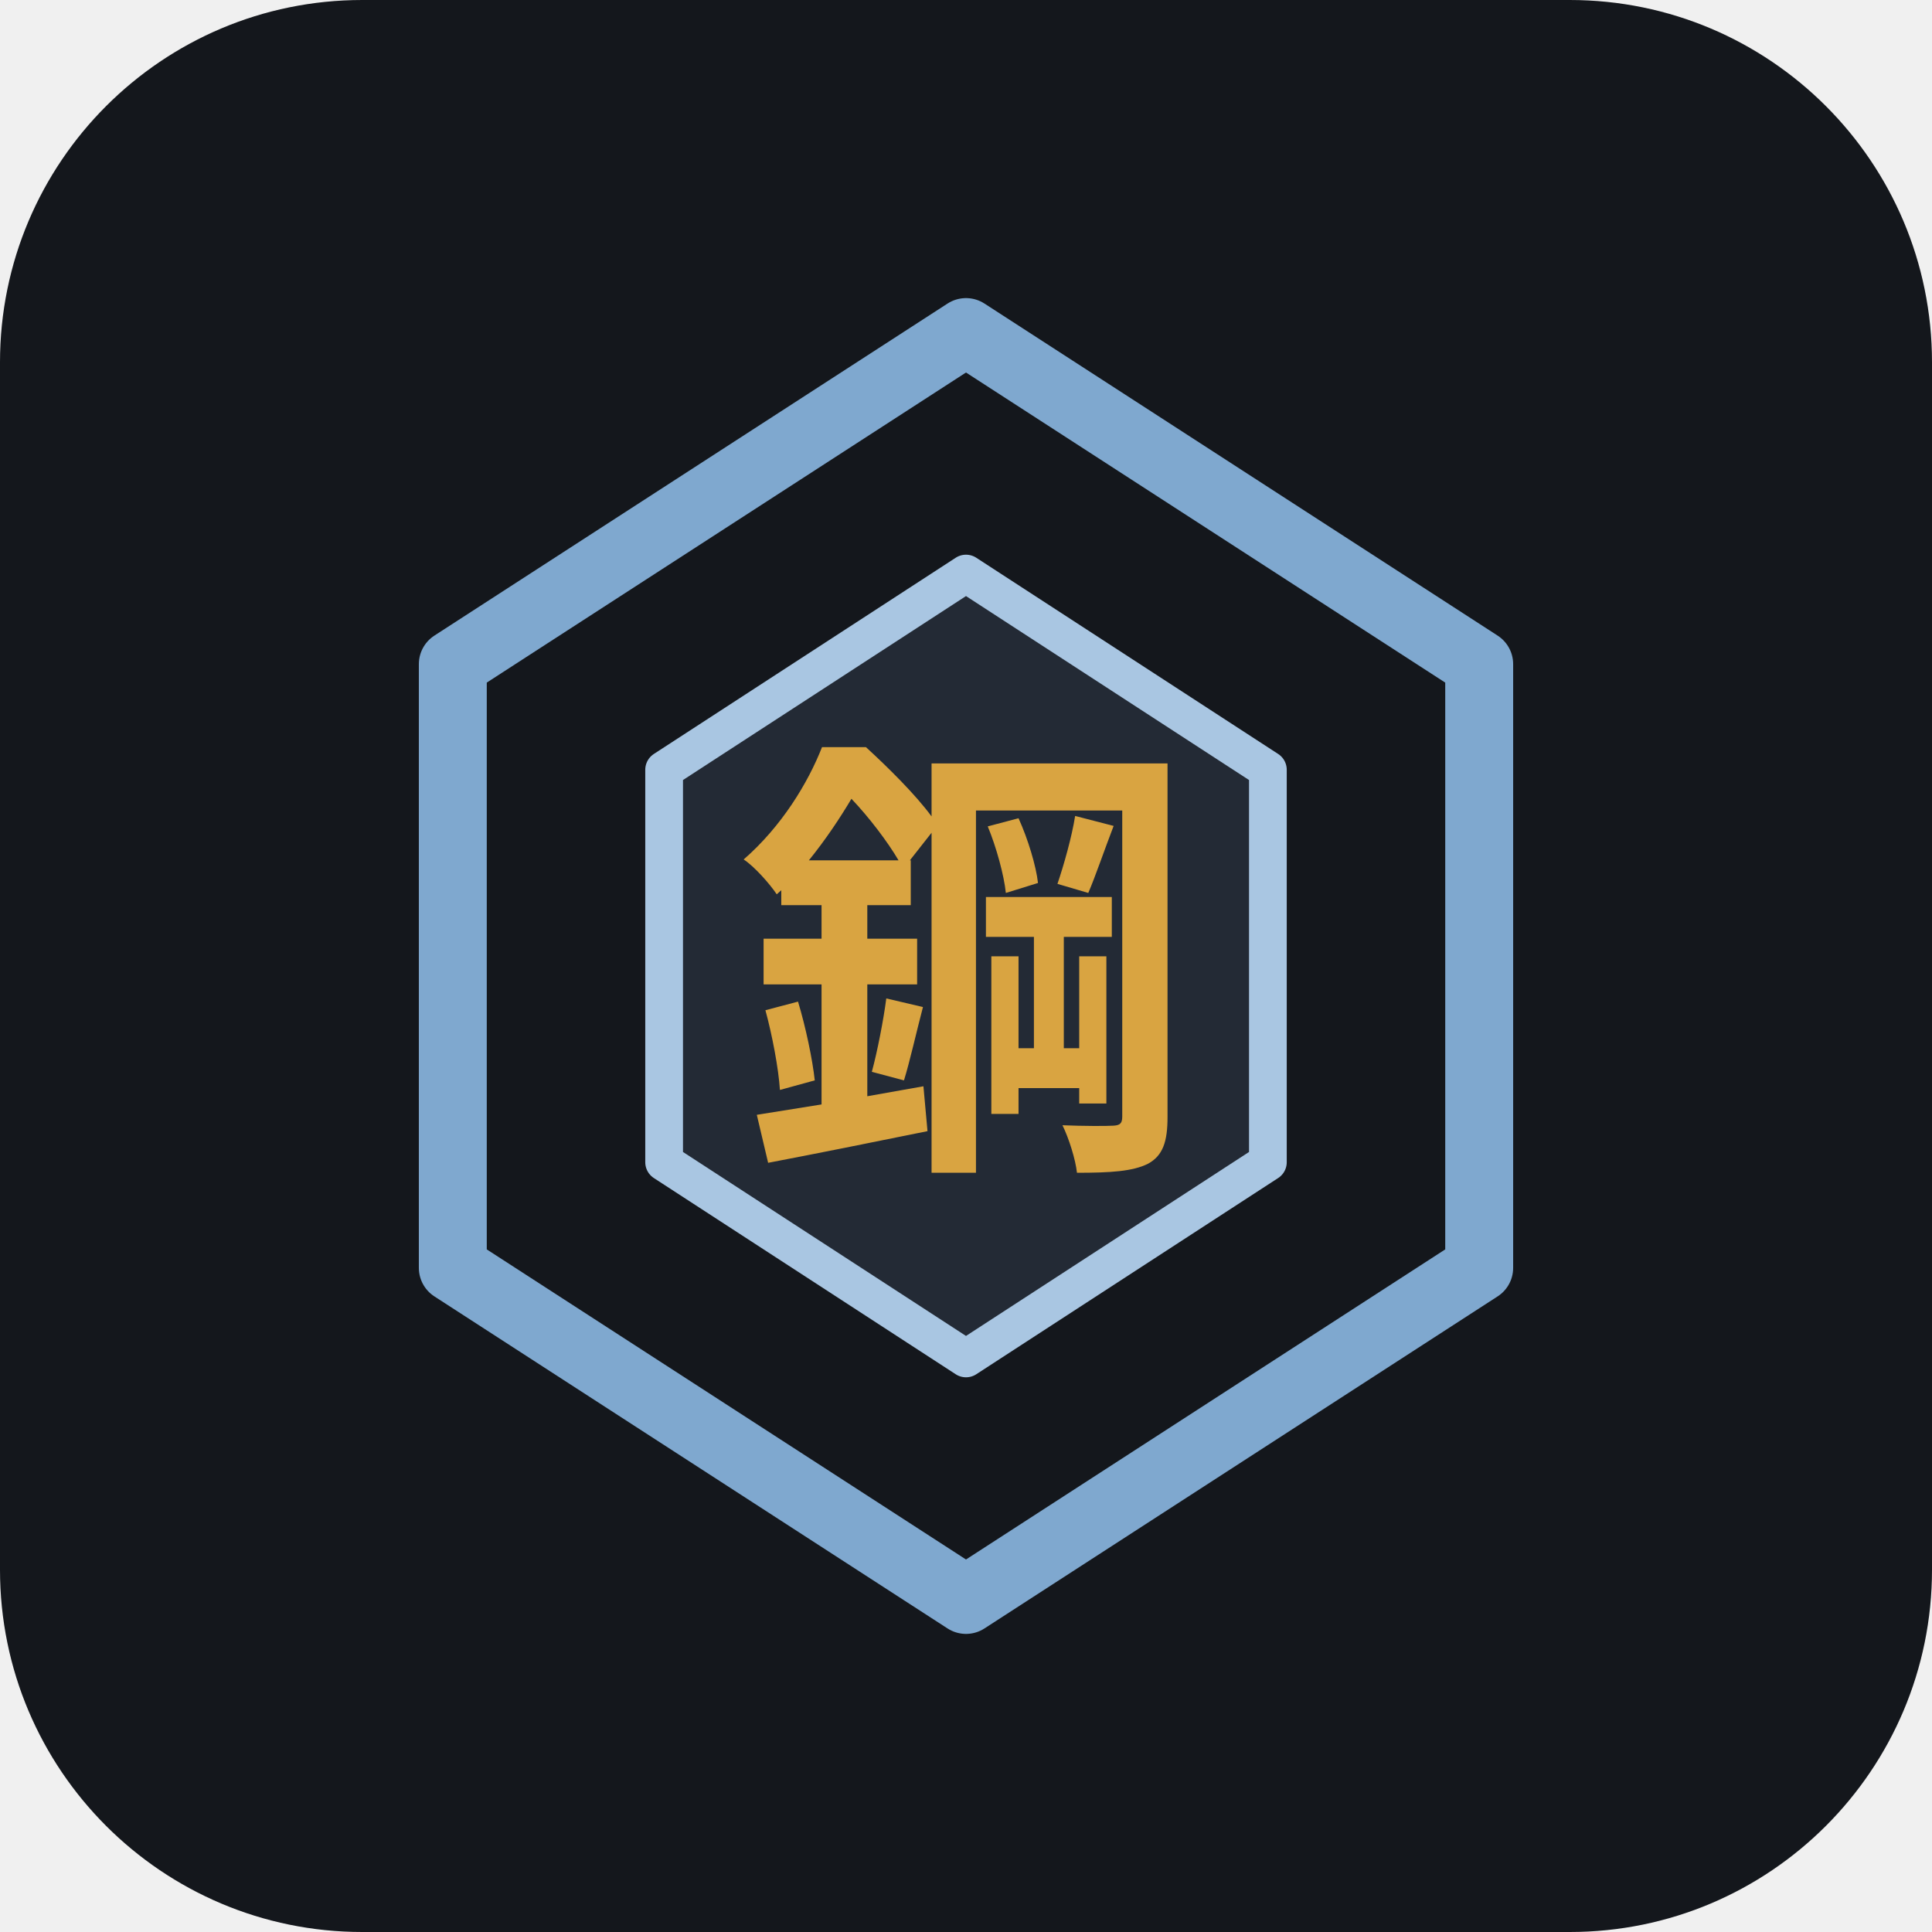
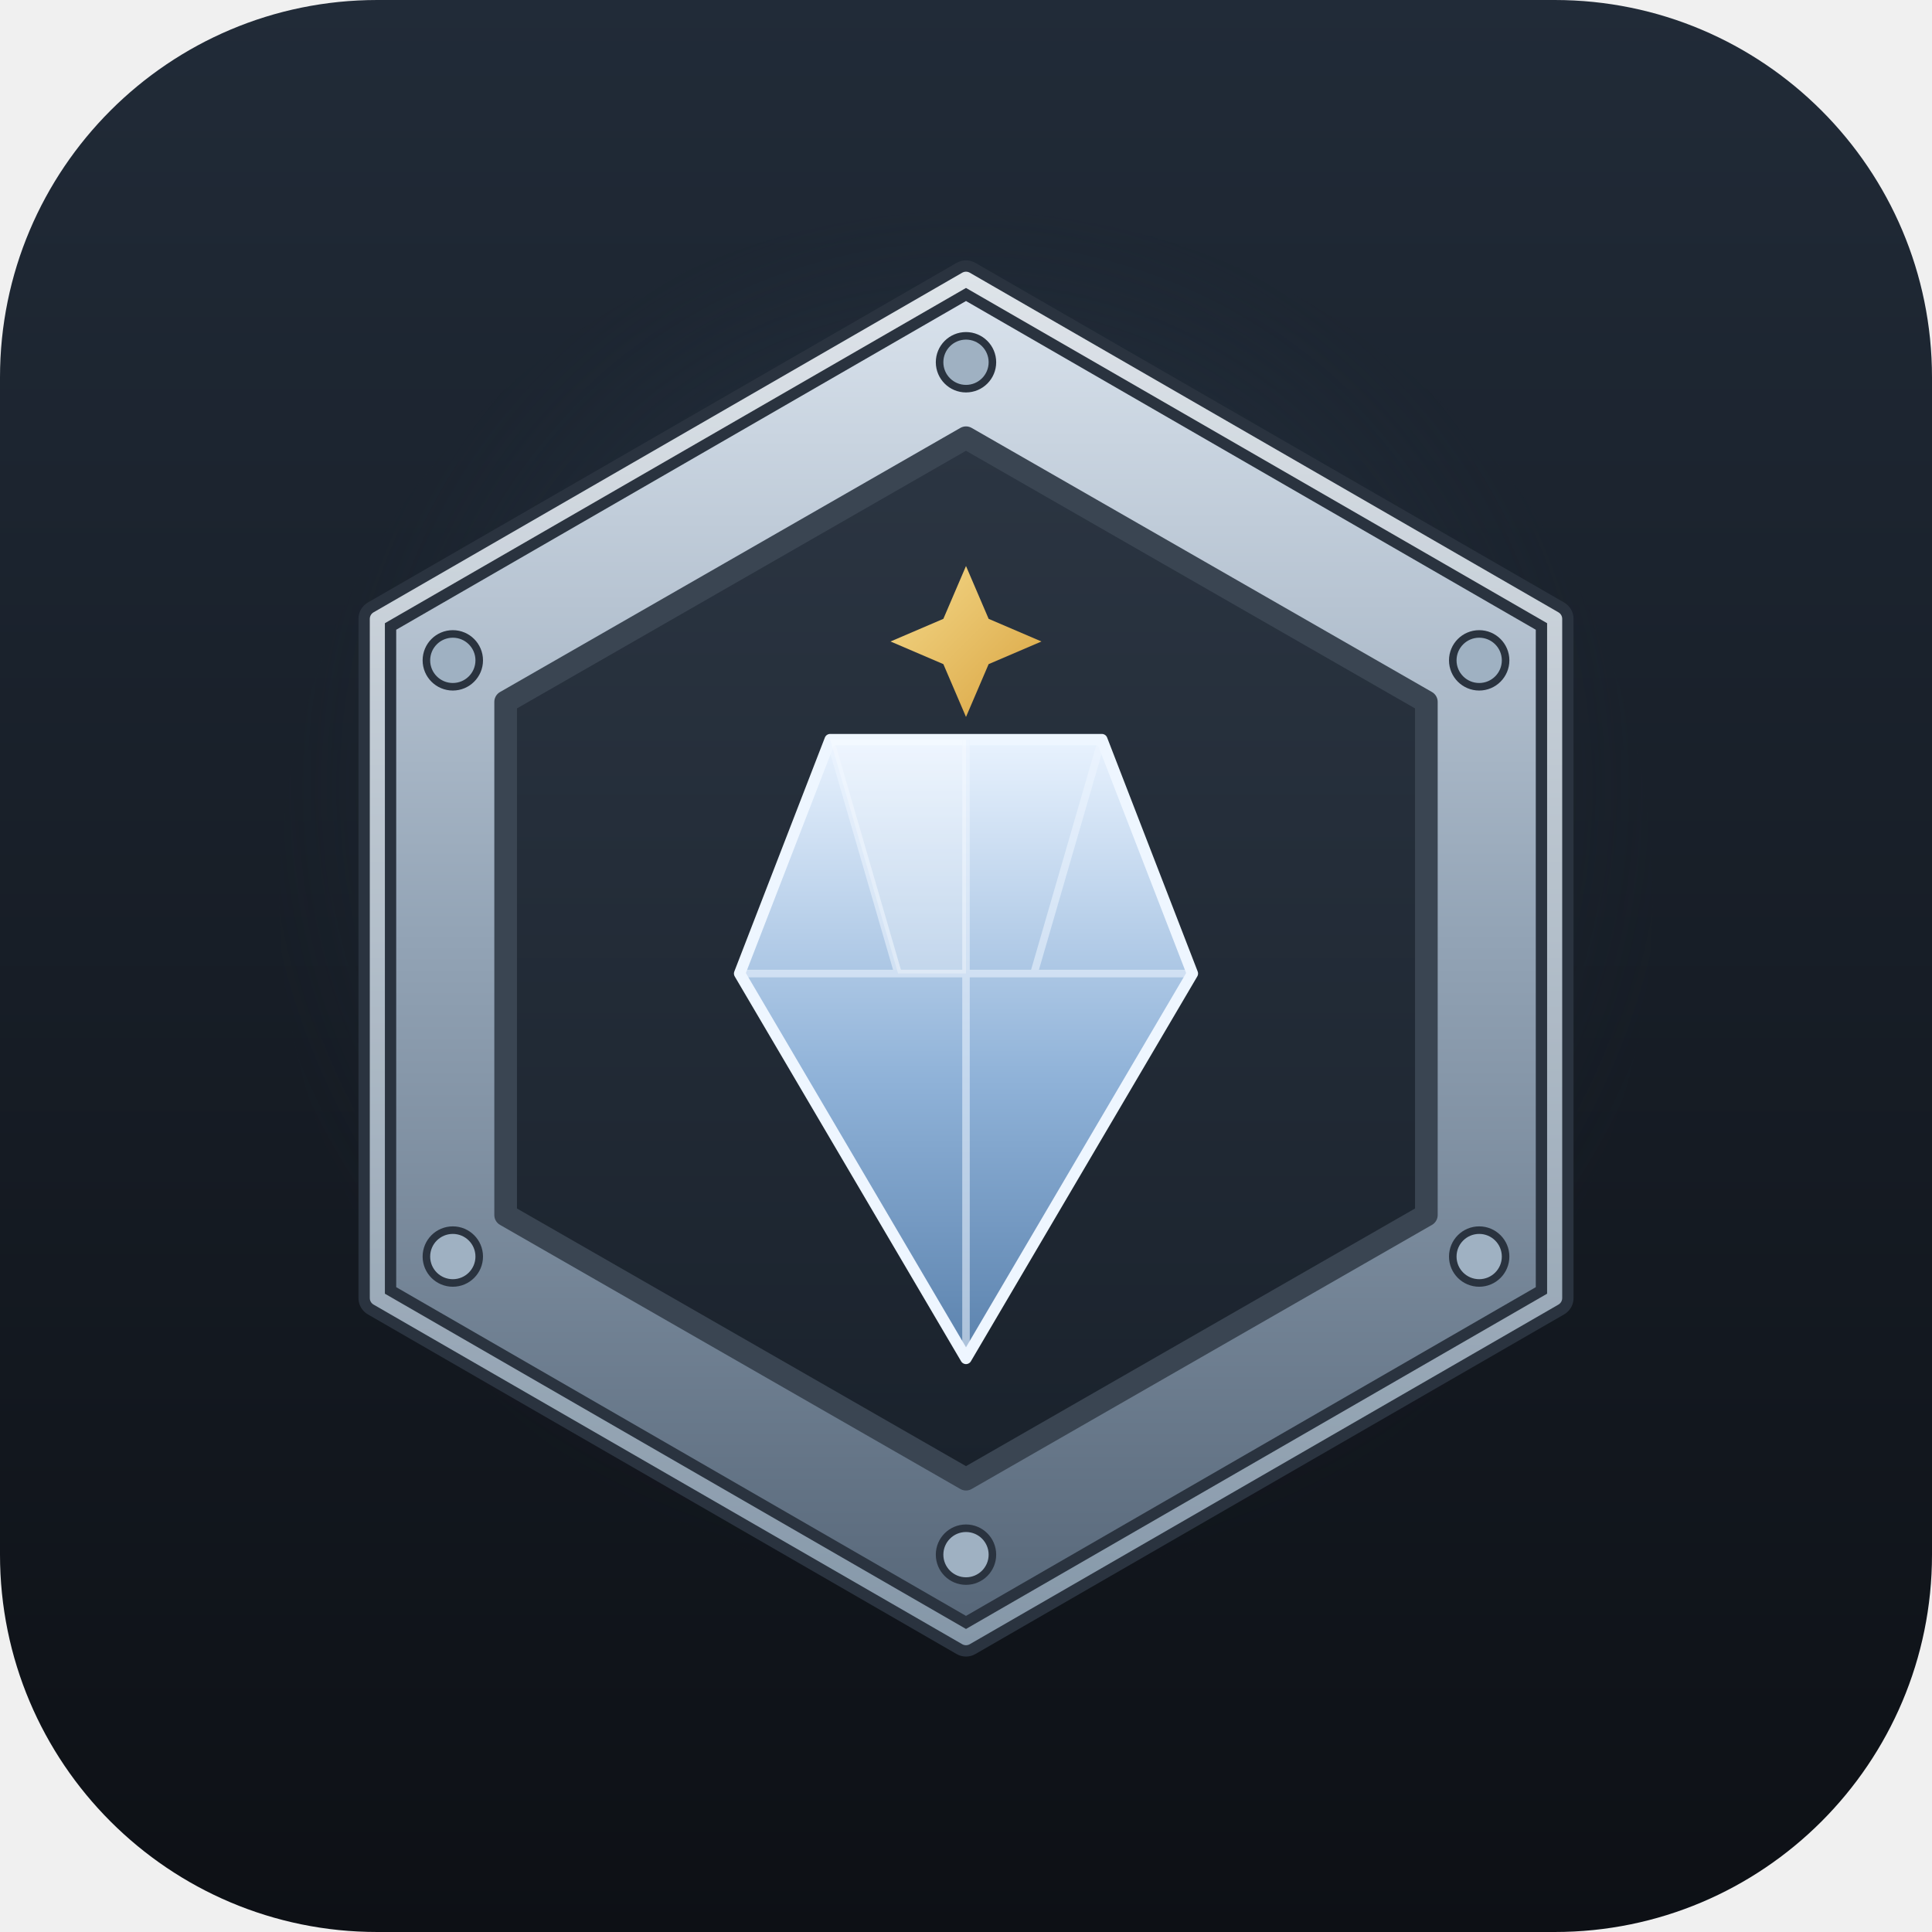
<svg xmlns="http://www.w3.org/2000/svg" viewBox="0 0 512 512">
-   <rect width="512" height="512" rx="96" fill="#14171c" />
-   <path d="M256 88 L392 176 L392 336 L256 424 L120 336 L120 176 Z" fill="none" stroke="#7fa8cf" stroke-width="18" stroke-linejoin="round" />
-   <path d="M256 152 L336 204 L336 308 L256 360 L176 308 L176 204 Z" fill="#232a35" stroke="#a9c6e2" stroke-width="10" stroke-linejoin="round" />
-   <text x="256" y="300" font-family="serif" font-size="120" font-weight="bold" fill="#d9a441" text-anchor="middle">鋼</text>
+   <defs>
+     <radialGradient id="glow" cx="50%" cy="42%" r="60%">
+       <stop offset="0%" stop-color="#33475d" />
+       <stop offset="100%" stop-color="#141920" stop-opacity="0" />
+     </radialGradient>
+     <linearGradient id="bg" x1="0" y1="0" x2="0" y2="1">
+       <stop offset="0%" stop-color="#212b38" />
+       <stop offset="100%" stop-color="#0d1015" />
+     </linearGradient>
+     <linearGradient id="steel" x1="0" y1="0" x2="0" y2="1">
+       <stop offset="0%" stop-color="#dbe4ee" />
+       <stop offset="48%" stop-color="#93a4b6" />
+       <stop offset="100%" stop-color="#556577" />
+     </linearGradient>
+     <linearGradient id="face" x1="0" y1="0" x2="0" y2="1">
+       <stop offset="0%" stop-color="#2b3542" />
+       <stop offset="100%" stop-color="#1a222c" />
+     </linearGradient>
+     <linearGradient id="rim" x1="0" y1="0" x2="0" y2="1">
+       <stop offset="0%" stop-color="#f2f7fc" />
+       <stop offset="100%" stop-color="#8fa2b4" />
+     </linearGradient>
+     <linearGradient id="gem" x1="0" y1="0" x2="0" y2="1">
+       <stop offset="0%" stop-color="#e8f2fe" />
+       <stop offset="55%" stop-color="#8fb2d8" />
+       <stop offset="100%" stop-color="#5b82ad" />
+     </linearGradient>
+     <linearGradient id="gold" x1="0" y1="0" x2="1" y2="1">
+       <stop offset="0%" stop-color="#f4d98a" />
+       <stop offset="100%" stop-color="#d9a441" />
+     </linearGradient>
+   </defs>
+   <rect width="512" height="512" rx="100" fill="url(#bg)" />
+   <circle cx="256" cy="238" r="182" fill="url(#glow)" />
+   <polygon points="256,74 412,164 412,344 256,434 100,344 100,164" fill="url(#steel)" stroke="#2a333f" stroke-width="10" stroke-linejoin="round" />
+   <polygon points="256,74 412,164 412,344 256,434 100,344 100,164" fill="none" stroke="url(#rim)" stroke-width="4" stroke-linejoin="round" opacity="0.9" />
+   <polygon points="256,116 378,186 378,322 256,392 134,322 134,186" fill="url(#face)" stroke="#3a4552" stroke-width="6" stroke-linejoin="round" />
+   <g fill="#9fb1c2" stroke="#2a333f" stroke-width="2">
+     <circle cx="256" cy="96" r="7" />
+     <circle cx="392" cy="175" r="7" />
+     <circle cx="392" cy="333" r="7" />
+     <circle cx="256" cy="412" r="7" />
+     <circle cx="120" cy="333" r="7" />
+     <circle cx="120" cy="175" r="7" />
+   </g>
+   <polygon points="220,196 292,196 316,258 256,360 196,258" fill="url(#gem)" stroke="#eef6ff" stroke-width="3" stroke-linejoin="round" />
+   <g stroke="#eef6ff" stroke-width="2" opacity="0.55" fill="none" stroke-linejoin="round">
+     <line x1="196" y1="258" x2="316" y2="258" />
+     <line x1="220" y1="196" x2="238" y2="258" />
+     <line x1="292" y1="196" x2="274" y2="258" />
+     <line x1="256" y1="196" x2="256" y2="360" />
+     <line x1="196" y1="258" x2="256" y2="360" />
+     <line x1="316" y1="258" x2="256" y2="360" />
+   </g>
+   <polygon points="220,196 256,196 256,258 238,258" fill="#ffffff" opacity="0.28" />
+   <path d="M256 150 l6 14 14 6 -14 6 -6 14 -6 -14 -14 -6 14 -6 z" fill="url(#gold)" />
</svg>
